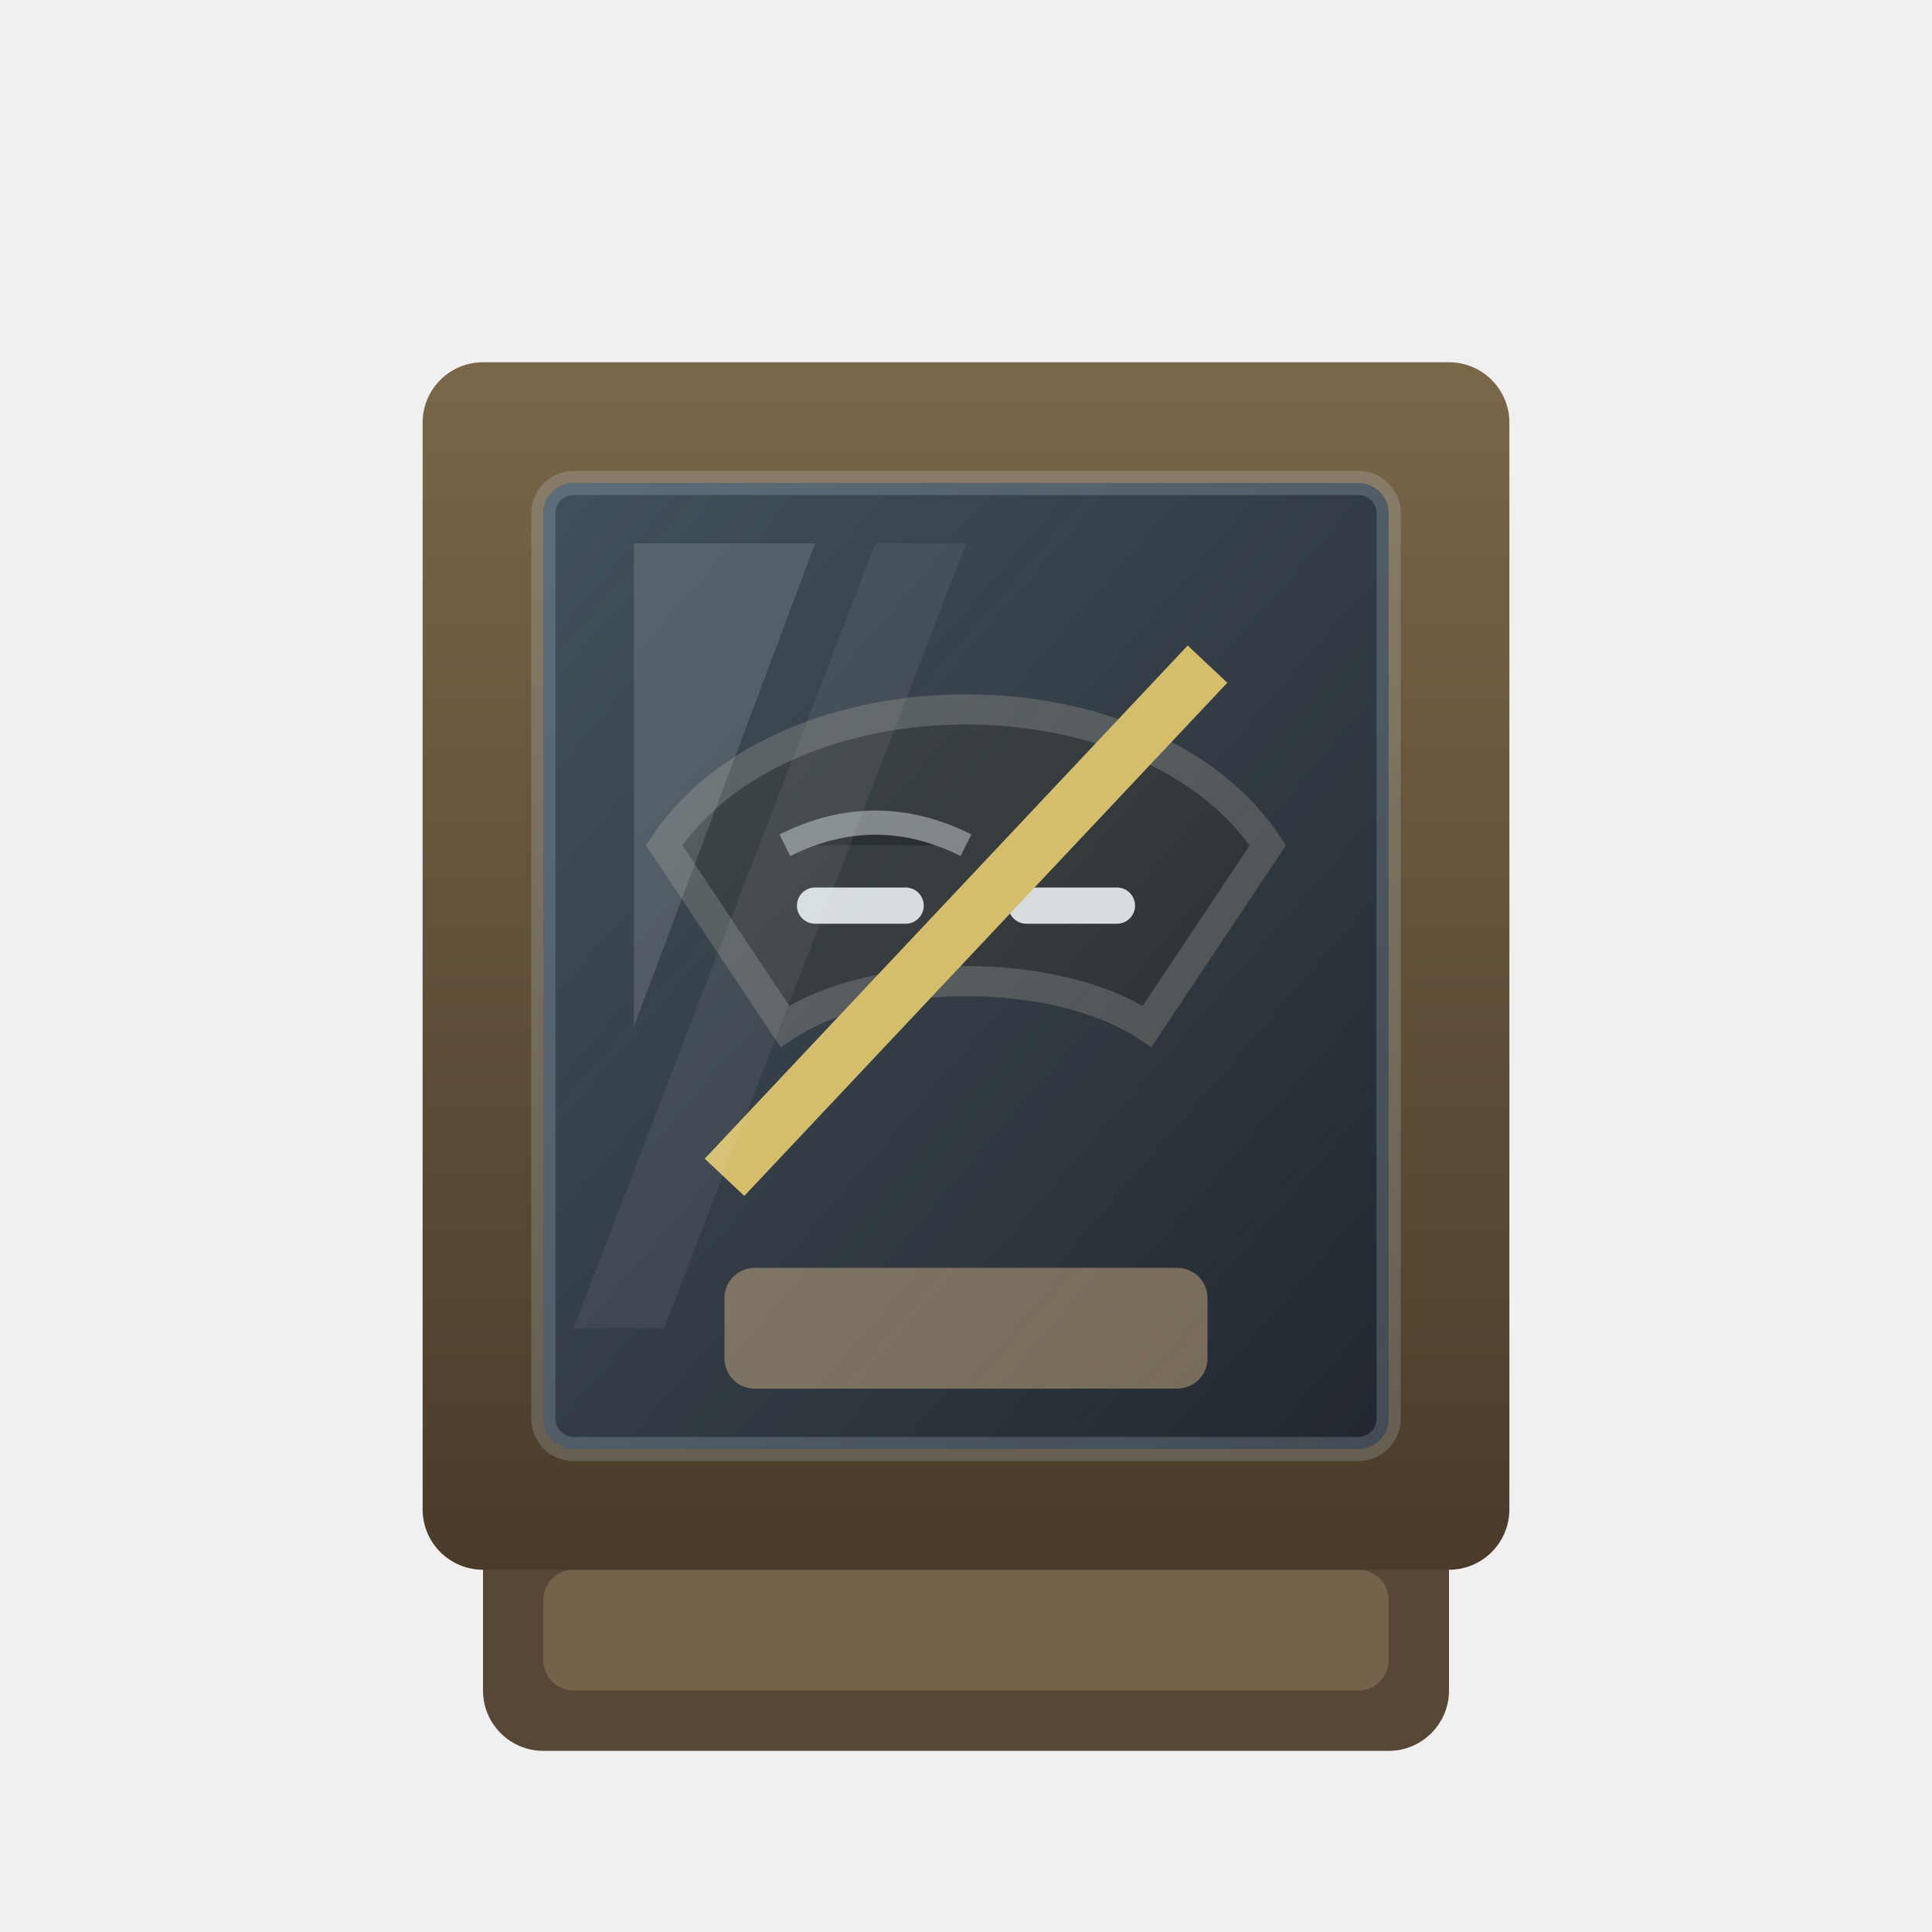
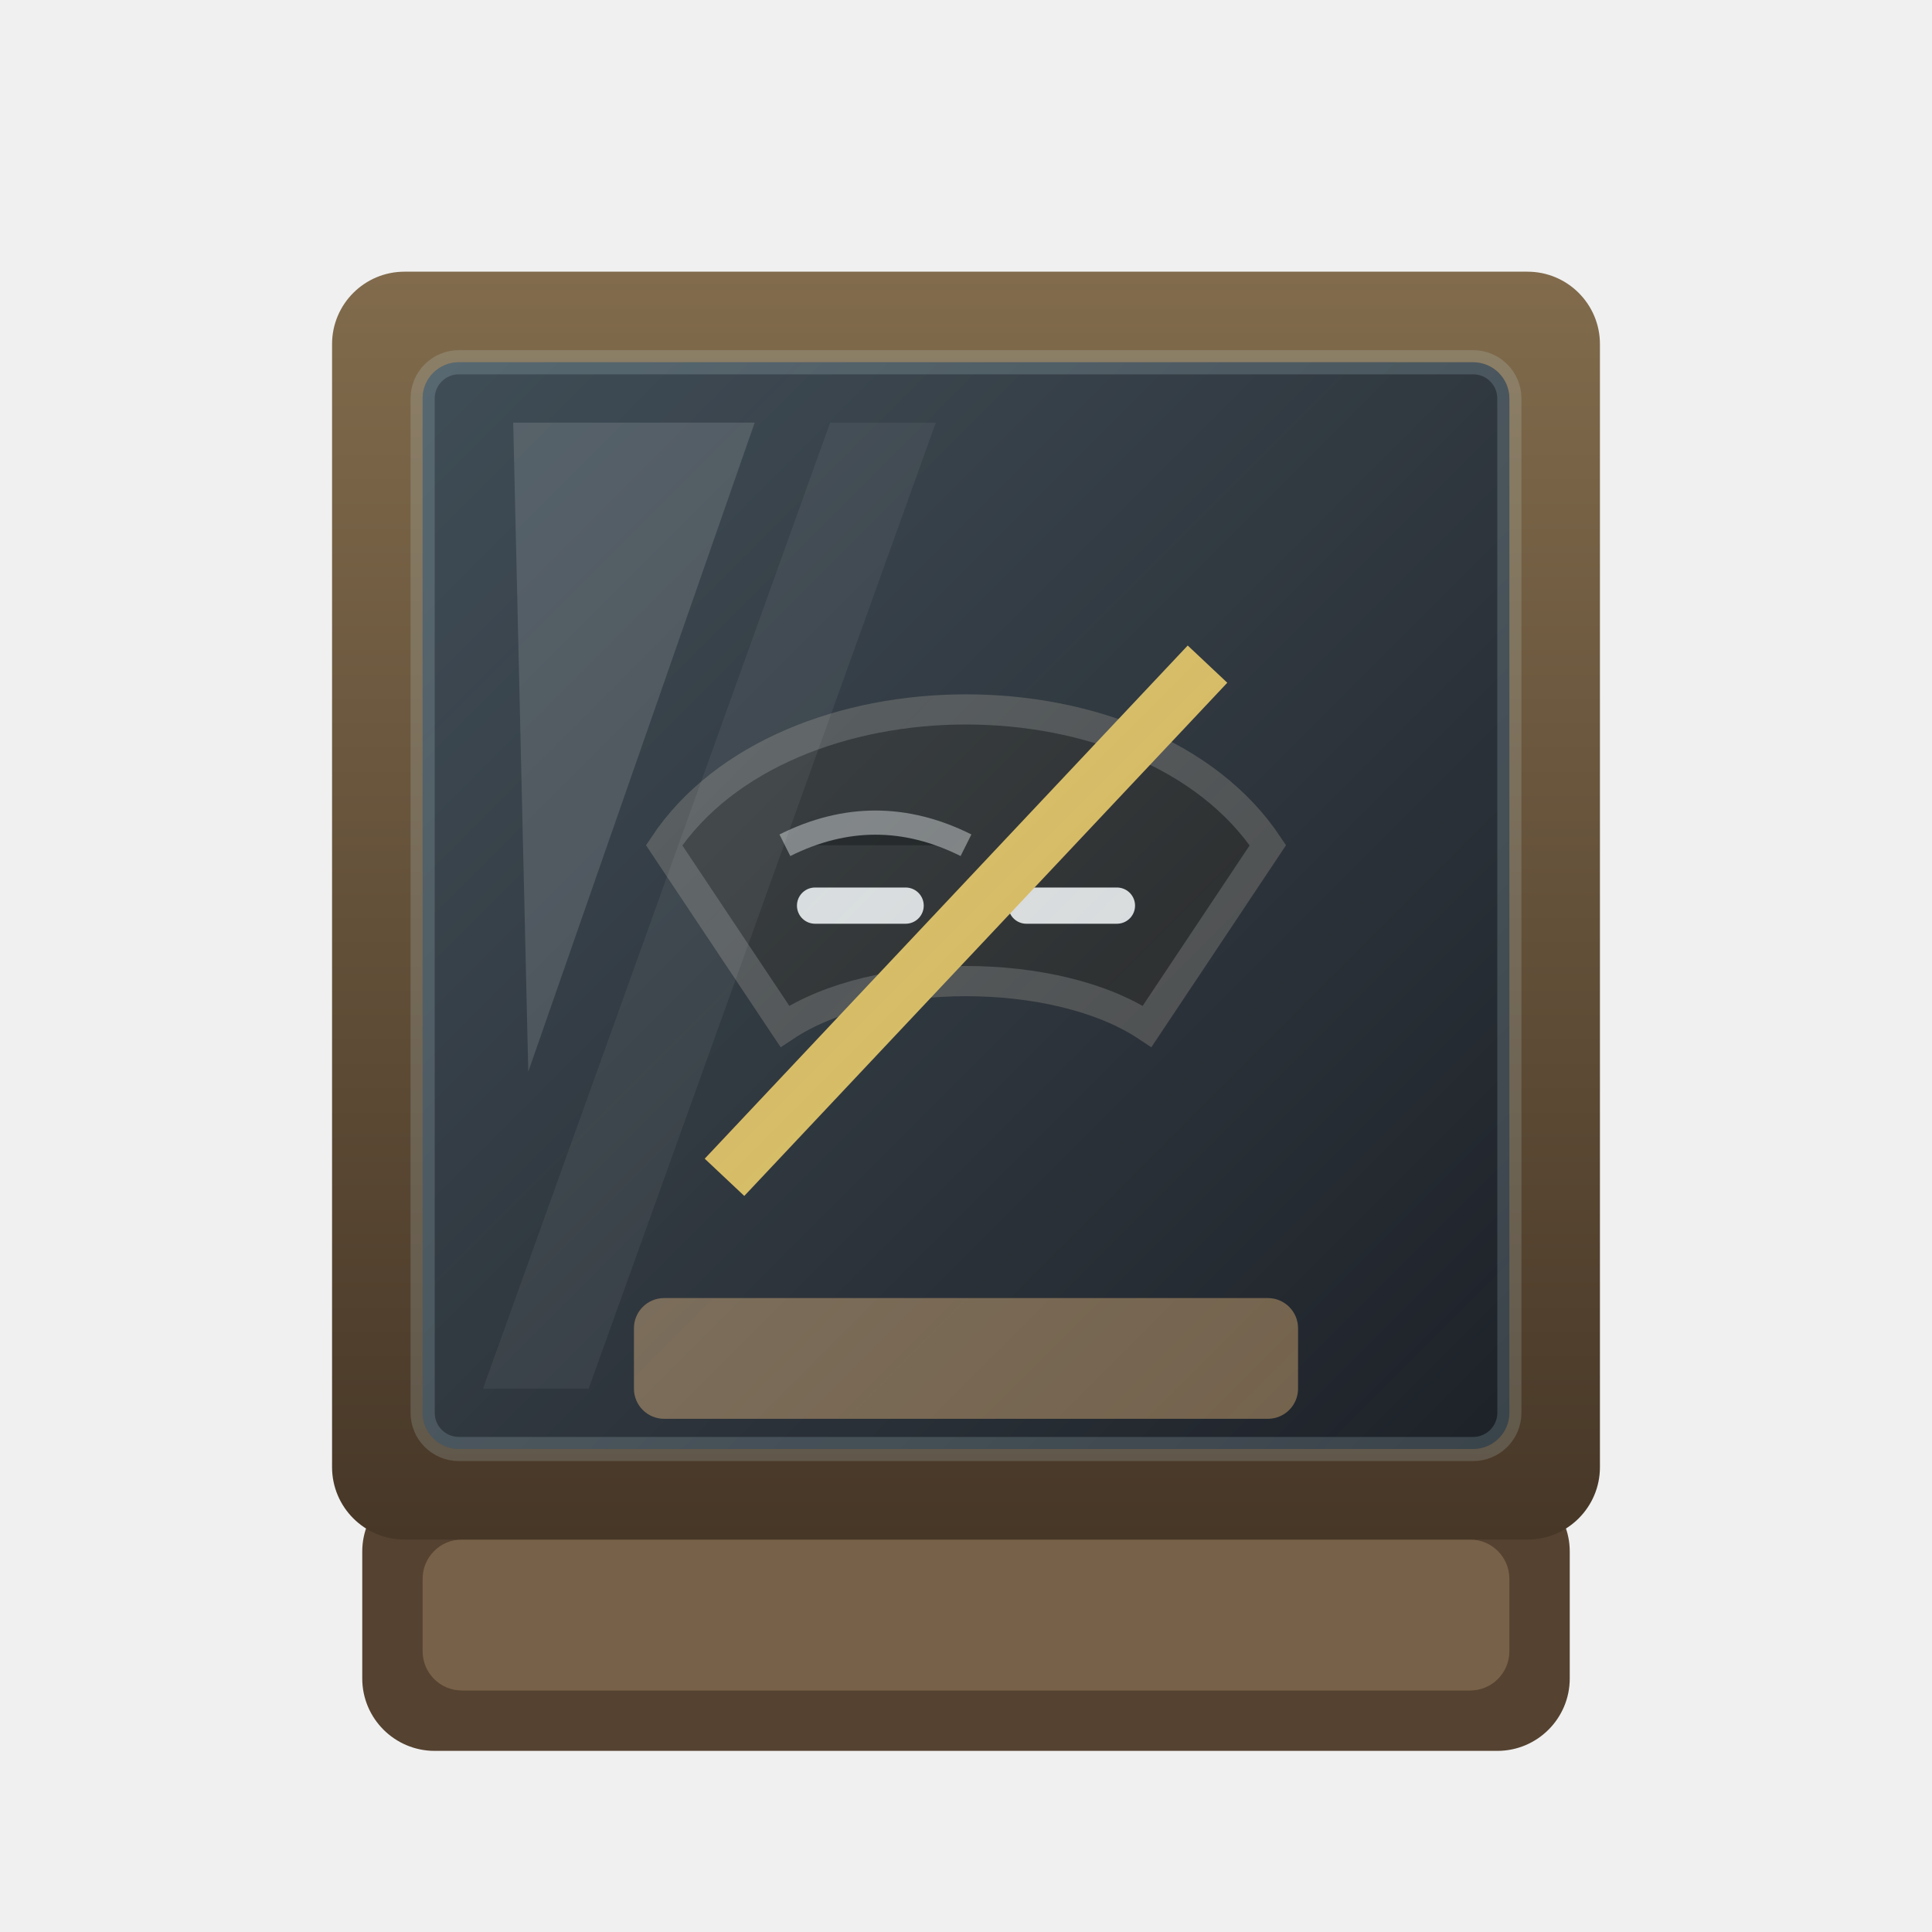
<svg xmlns="http://www.w3.org/2000/svg" viewBox="0 0 64 64">
  <defs>
    <linearGradient id="frame" x1="0" y1="0" x2="0" y2="1">
-       <stop offset="0" stop-color="#7a6648" />
-       <stop offset="1" stop-color="#4a3b2a" />
+       <stop offset="0" stop-color="#816b4c" />
+       <stop offset="1" stop-color="#473727" />
    </linearGradient>
    <linearGradient id="glass" x1="0" y1="0" x2="1" y2="1">
-       <stop offset="0" stop-color="#bfe9ff" stop-opacity="0.28" />
-       <stop offset="1" stop-color="#e8f8ff" stop-opacity="0.08" />
+       <stop offset="0" stop-color="#c8efff" stop-opacity="0.26" />
+       <stop offset="1" stop-color="#f3fbff" stop-opacity="0.06" />
    </linearGradient>
  </defs>
-   <rect x="16" y="50" width="32" height="8" rx="2" fill="#584736" />
-   <rect x="18" y="52" width="28" height="4" rx="1" fill="#76614a" />
-   <rect x="14" y="12" width="36" height="40" rx="2" fill="url(#frame)" />
-   <rect x="18" y="16" width="28" height="32" rx="1" fill="#10151c" />
+   <rect x="12" y="49" width="40" height="9" rx="2.4" fill="#554230" />
+   <rect x="14" y="51" width="36" height="5" rx="1.3" fill="#786149" />
+   <rect x="11" y="9" width="42" height="42" rx="2.4" fill="url(#frame)" />
+   <rect x="14" y="12" width="36" height="36" rx="1.2" fill="#0f141b" />
  <path d="M22 28 C26 22,38 22,42 28 L38 34 C35 32,29 32,26 34 Z" fill="#121212" stroke="#3a3a3a" stroke-width="1" />
  <path d="M26 28 C28 27,30 27,32 28" stroke="#6e6e6e" stroke-width="0.8" />
  <path d="M30 30 h-3 m10 0 h-3" stroke="#d8d8d8" stroke-width="1.2" stroke-linecap="round" />
  <path d="M24 39 L40 22" stroke="#d5b24b" stroke-width="1.8" />
-   <rect x="24" y="42" width="16" height="4" rx="1" fill="#6b5a45" />
-   <rect x="18" y="16" width="28" height="32" rx="1" fill="url(#glass)" stroke="#d8f3ff" stroke-opacity="0.18" stroke-width="0.8" />
-   <path d="M21 18 L27 18 L21 34 Z" fill="#ffffff" fill-opacity="0.13" />
-   <path d="M29 18 L32 18 L22 44 L19 44 Z" fill="#ffffff" fill-opacity="0.06" />
+   <rect x="21" y="43" width="22" height="4" rx="1" fill="#69553d" />
+   <rect x="14" y="12" width="36" height="36" rx="1.2" fill="url(#glass)" stroke="#d8f3ff" stroke-opacity="0.16" stroke-width="0.8" />
+   <path d="M17 14 L25 14 L17.5 35.5 Z" fill="#ffffff" fill-opacity="0.13" />
+   <path d="M27.5 14 L31 14 L19.5 46 L16 46 Z" fill="#ffffff" fill-opacity="0.055" />
</svg>
